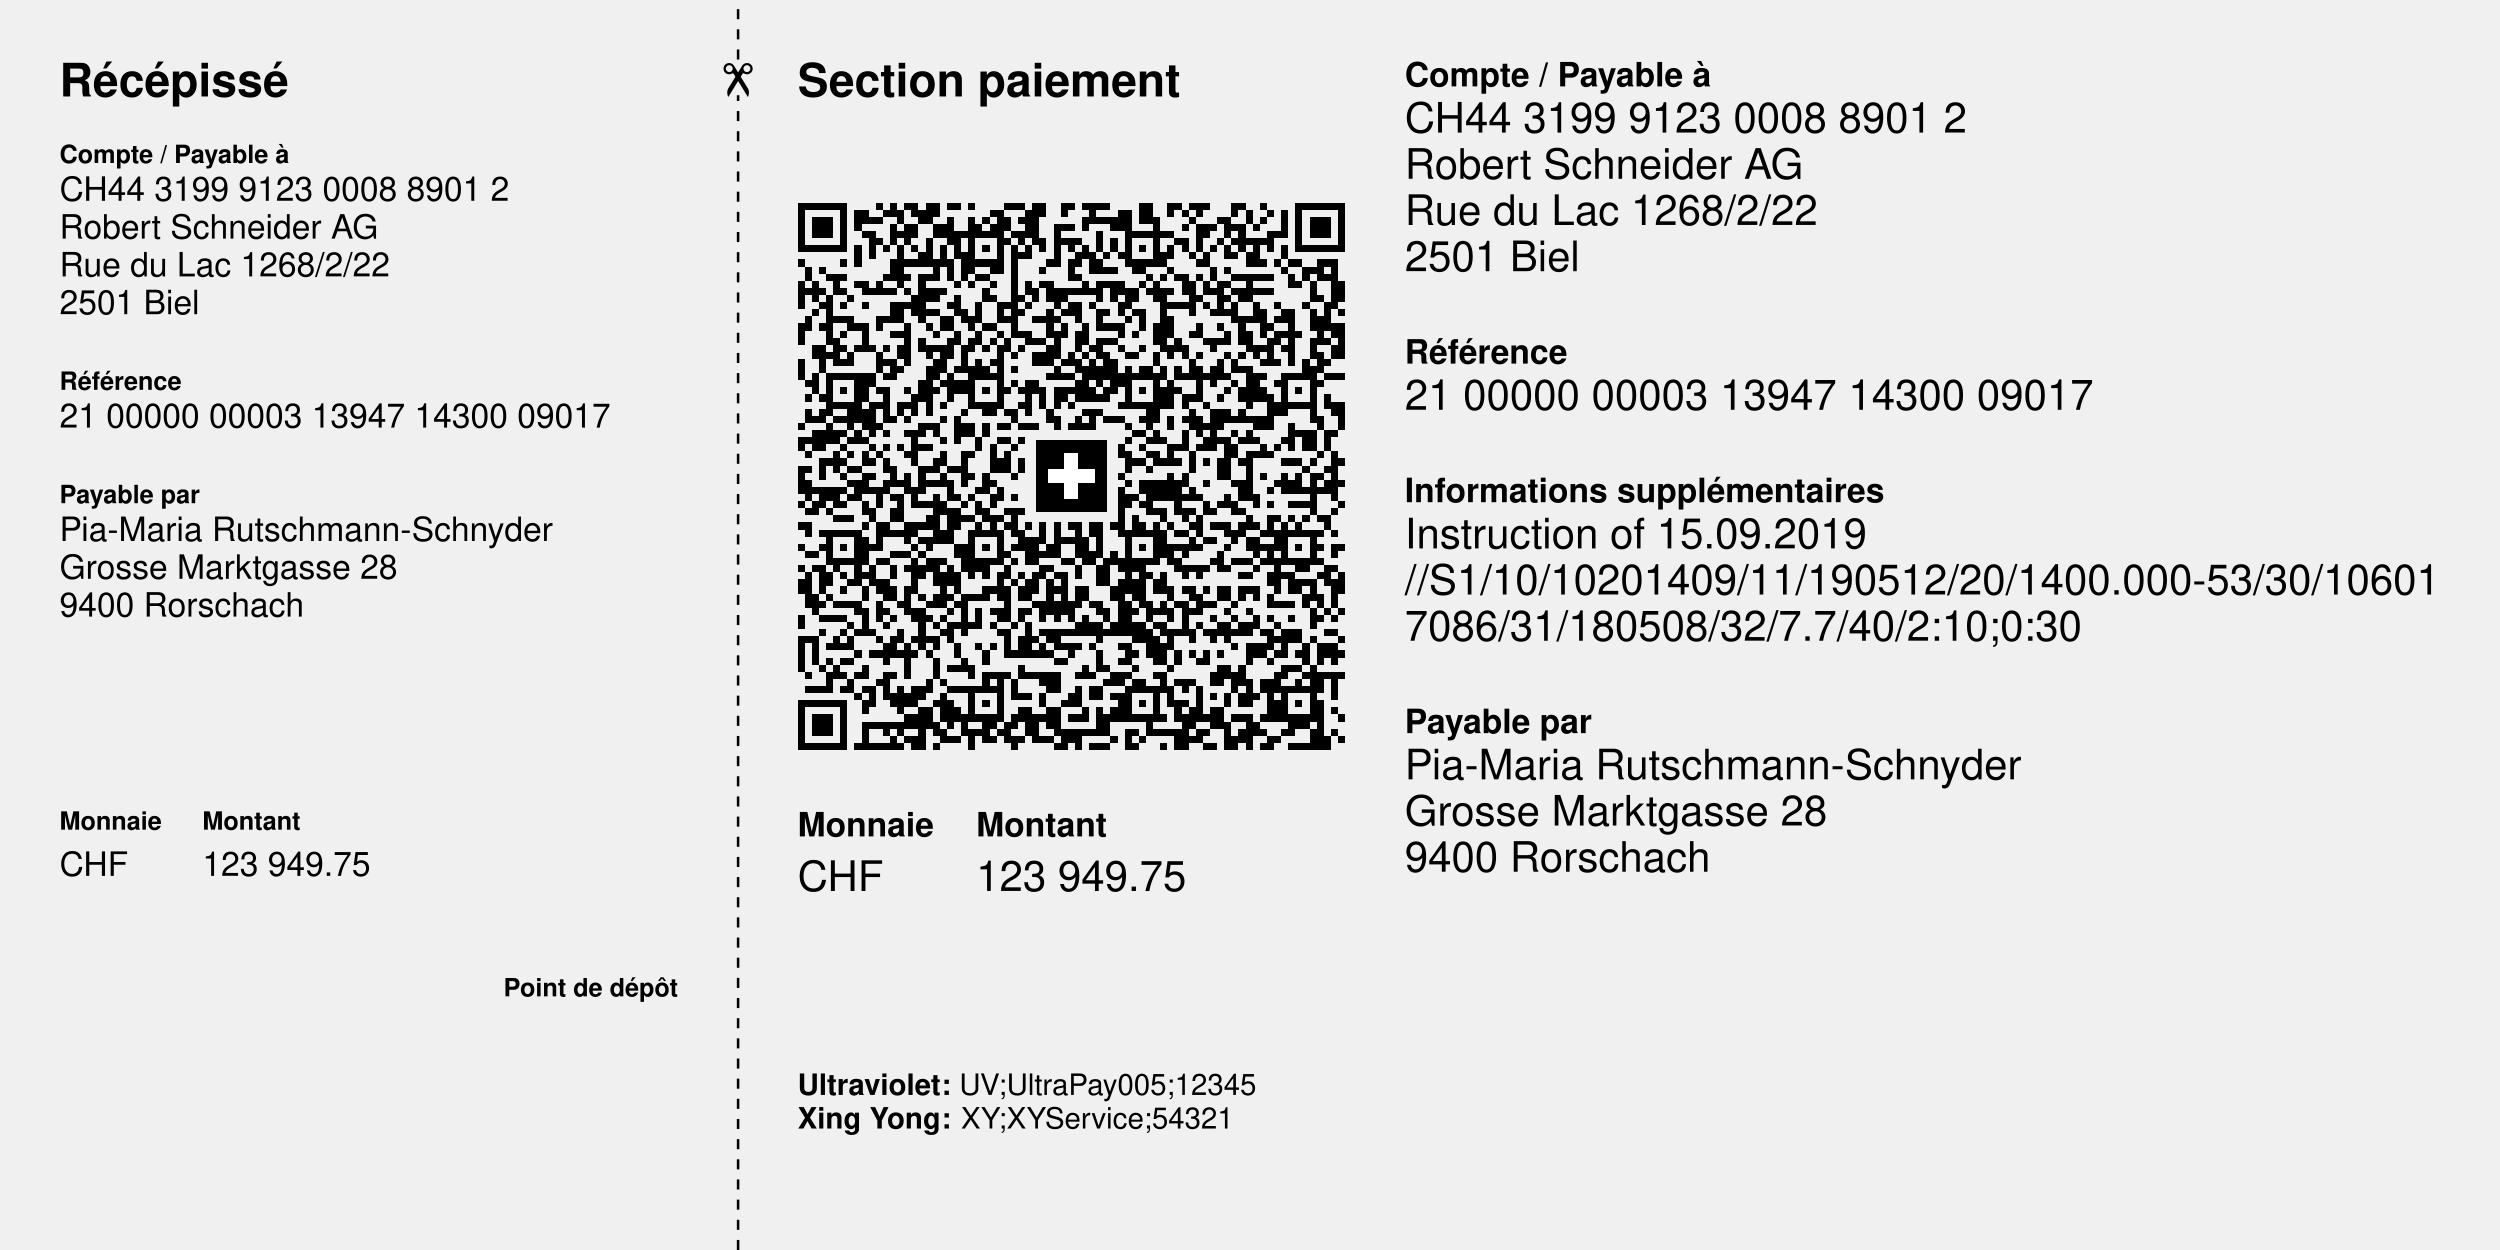
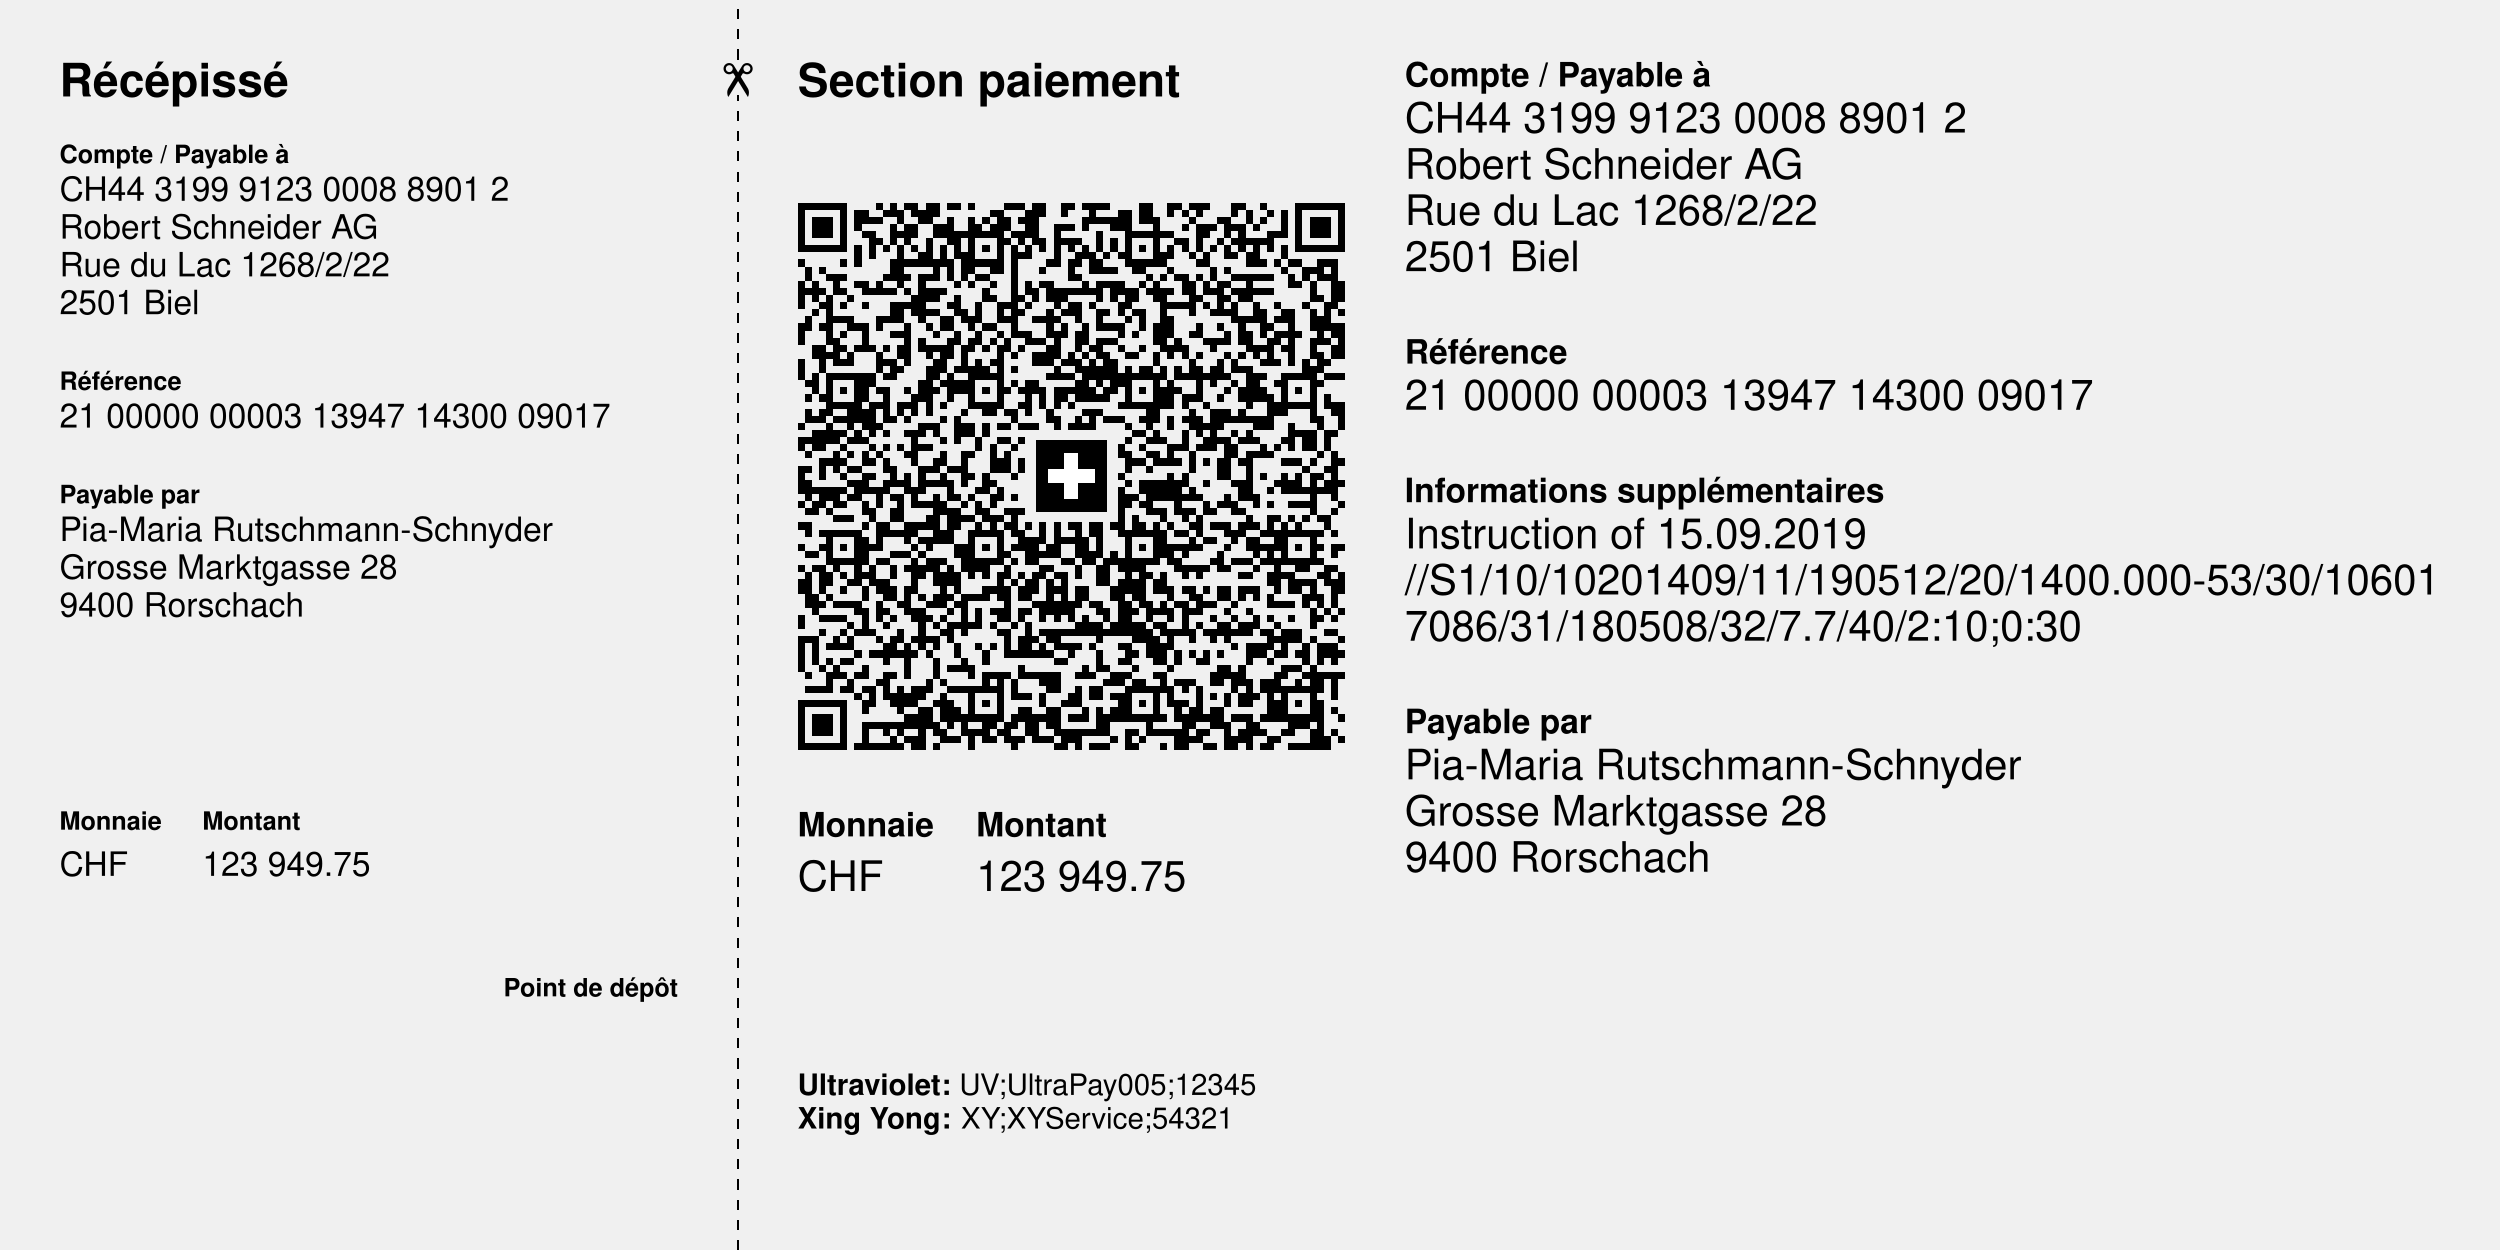
<svg xmlns="http://www.w3.org/2000/svg" width="210mm" height="105mm" version="1.1" viewBox="0 0 595.276 297.638">
  <g font-family="Helvetica,Arial,&quot;Liberation Sans&quot;" transform="translate(0 297.638)">
    <g transform="translate(189.921 0)">
      <text x="0" y="-274.665" font-size="11" font-weight="bold">Section paiement</text>
    </g>
    <g transform="translate(189.921 -119.055) scale(1.693)">
      <path fill="#000000" shape-rendering="crispEdges" d="M0,-77h7v1h-7zm11,0h1v1h-1zm2,0h1v2h-1zm2,0h2v1h-2zm3,0h2v2h-2zm3,0h2v1h-2z m3,0h1v1h-1zm5,0h3v1h-3zm4,0h1v6h-1zm1,0h1v2h-1zm3,0h2v1h-2zm3,0h4v1h-4z m8,0h2v3h-2zm4,0h2v1h-2zm3,0h3v1h-3zm6,0h2v1h-2zm4,0h1v1h-1zm5,0h7v1h-7z m-70,1h1v6h-1zm6,0h1v6h-1zm2,0h2v2h-2zm4,0h1v1h-1zm2,0h1v2h-1zm2,0h2v1h-2z m11,0h2v1h-2zm5,0h1v4h-1zm5,0h1v1h-1zm4,0h1v2h-1zm4,0h2v3h-2zm7,0h1v1h-1z m2,0h1v1h-1zm2,0h1v1h-1zm5,0h1v1h-1zm2,0h1v2h-1zm3,0h1v1h-1zm2,0h1v4h-1z m2,0h1v6h-1zm6,0h1v6h-1zm-74,1h3v3h-3zm8,0h2v1h-2zm7,0h2v1h-2zm4,0h1v4h-1z m3,0h1v8h-1zm2,0h1v1h-1zm2,0h1v8h-1zm1,0h1v2h-1zm2,0h1v1h-1zm9,0h1v2h-1z m2,0h3v1h-3zm8,0h1v7h-1zm5,0h1v1h-1zm4,0h2v1h-2zm6,0h1v1h-1zm7,0h3v3h-3z m-64,1h1v1h-1zm5,0h1v3h-1zm2,0h2v2h-2zm4,0h2v2h-2zm6,0h1v2h-1zm2,0h1v2h-1z m9,0h1v6h-1zm1,0h2v1h-2zm7,0h1v1h-1zm10,0h1v1h-1zm2,0h2v2h-2zm2,0h1v1h-1z m2,0h3v1h-3zm4,0h1v1h-1zm-55,1h2v1h-2zm5,0h1v1h-1zm8,0h1v4h-1zm1,0h1v1h-1z m3,0h1v1h-1zm4,0h2v1h-2zm12,0h1v3h-1zm4,0h1v5h-1zm1,0h3v1h-3zm4,0h2v1h-2z m9,0h1v1h-1zm2,0h1v3h-1zm4,0h1v3h-1zm1,0h1v1h-1zm-57,1h1v3h-1zm1,0h1v1h-1z m4,0h1v1h-1zm3,0h1v4h-1zm11,0h1v1h-1zm2,0h1v1h-1zm3,0h1v2h-1zm3,0h3v1h-3z m7,0h1v2h-1zm9,0h2v1h-2zm3,0h1v2h-1zm3,0h1v1h-1zm2,0h1v1h-1zm2,0h3v1h-3z m-62,1h5v1h-5zm7,0h1v3h-1zm4,0h1v1h-1zm2,0h1v6h-1zm2,0h1v1h-1zm4,0h1v3h-1z m6,0h1v1h-1zm4,0h1v13h-1zm2,0h1v2h-1zm6,0h1v1h-1zm2,0h1v2h-1zm8,0h1v1h-1z m4,0h1v2h-1zm2,0h1v1h-1zm4,0h1v1h-1zm2,0h1v2h-1zm4,0h1v3h-1zm4,0h1v2h-1z m3,0h5v1h-5zm-54,1h1v2h-1zm6,0h1v4h-1zm8,0h1v1h-1zm8,0h1v2h-1zm2,0h1v3h-1z m2,0h1v1h-1zm2,0h1v1h-1zm6,0h1v2h-1zm4,0h1v1h-1zm2,0h1v2h-1zm4,0h1v1h-1z m2,0h1v2h-1zm-63,1h1v1h-1zm6,0h1v1h-1zm7,0h1v3h-1zm2,0h2v1h-2zm4,0h1v3h-1z m2,0h1v3h-1zm4,0h3v1h-3zm10,0h1v1h-1zm3,0h1v3h-1zm4,0h1v2h-1zm5,0h2v2h-2z m2,0h1v1h-1zm7,0h1v1h-1zm9,0h1v1h-1zm2,0h1v1h-1zm2,0h2v1h-2zm4,0h3v1h-3z m-72,1h1v2h-1zm2,0h1v1h-1zm24,0h1v1h-1zm7,0h1v1h-1zm9,0h2v1h-2zm9,0h1v1h-1z m6,0h1v2h-1zm2,0h1v1h-1zm8,0h1v1h-1zm3,0h3v1h-3zm4,0h1v6h-1zm-71,1h3v1h-3z m8,0h1v1h-1zm3,0h1v1h-1zm2,0h1v7h-1zm1,0h1v1h-1zm7,0h2v1h-2zm14,0h1v1h-1z m10,0h1v1h-1zm2,0h1v1h-1zm2,0h2v1h-2zm3,0h1v1h-1zm5,0h6v1h-6zm8,0h1v2h-1z m2,0h1v1h-1zm2,0h2v1h-2zm-73,1h1v4h-1zm2,0h1v3h-1zm3,0h1v2h-1zm3,0h2v1h-2z m3,0h1v2h-1zm11,0h1v1h-1zm2,0h1v1h-1zm3,0h1v1h-1zm5,0h1v2h-1zm2,0h2v1h-2z m6,0h1v2h-1zm2,0h4v1h-4zm6,0h1v1h-1zm2,0h1v3h-1zm4,0h2v2h-2zm3,0h1v2h-1z m2,0h1v5h-1zm1,0h1v1h-1zm3,0h1v3h-1zm7,0h1v1h-1zm2,0h1v3h-1zm4,0h1v3h-1z m-75,1h1v1h-1zm2,0h1v1h-1zm3,0h1v1h-1zm3,0h2v1h-2zm3,0h2v1h-2zm3,0h1v1h-1z m3,0h2v2h-2zm2,0h1v1h-1zm6,0h1v2h-1zm7,0h1v2h-1zm2,0h3v2h-3zm3,0h2v1h-2z m3,0h2v1h-2zm3,0h4v1h-4zm5,0h1v1h-1zm2,0h1v9h-1zm1,0h1v1h-1zm6,0h1v1h-1z m3,0h2v1h-2zm3,0h3v1h-3zm-60,1h1v7h-1zm3,0h1v1h-1zm9,0h1v3h-1zm6,0h1v3h-1z m5,0h1v1h-1zm4,0h1v1h-1zm11,0h1v1h-1zm2,0h1v1h-1zm2,0h2v1h-2zm9,0h1v3h-1z m1,0h1v1h-1zm4,0h1v1h-1zm2,0h1v1h-1zm11,0h1v1h-1zm-70,1h1v1h-1zm3,0h1v1h-1z m3,0h1v1h-1zm4,0h2v3h-2zm2,0h1v1h-1zm6,0h1v1h-1zm4,0h1v3h-1zm3,0h1v3h-1z m1,0h1v1h-1zm3,0h1v1h-1zm4,0h1v1h-1zm2,0h2v2h-2zm3,0h1v1h-1zm4,0h2v1h-2z m7,0h3v1h-3zm5,0h1v1h-1zm4,0h1v3h-1zm3,0h1v3h-1zm3,0h1v1h-1zm4,0h1v1h-1z m3,0h1v4h-1zm-72,1h1v1h-1zm16,0h2v1h-2zm5,0h1v2h-1zm8,0h1v1h-1zm4,0h1v4h-1z m2,0h1v1h-1zm5,0h1v3h-1zm1,0h1v1h-1zm2,0h1v1h-1zm2,0h2v1h-2zm11,0h1v1h-1z m2,0h1v1h-1zm5,0h1v4h-1zm3,0h2v2h-2zm4,0h1v3h-1zm4,0h1v1h-1zm-75,1h1v2h-1z m4,0h3v1h-3zm6,0h2v1h-2zm9,0h2v2h-2zm4,0h1v2h-1zm5,0h1v1h-1zm4,0h2v1h-2z m3,0h1v1h-1zm3,0h1v1h-1zm7,0h1v1h-1zm2,0h1v2h-1zm4,0h1v3h-1zm10,0h1v4h-1z m1,0h1v1h-1zm4,0h1v1h-1zm6,0h1v4h-1zm-73,1h1v3h-1zm3,0h1v1h-1zm4,0h3v1h-3z m4,0h1v1h-1zm4,0h1v6h-1zm3,0h1v1h-1zm8,0h2v1h-2zm11,0h1v2h-1zm3,0h1v3h-1z m3,0h3v1h-3zm7,0h1v3h-1zm6,0h1v2h-1zm3,0h1v1h-1zm7,0h1v1h-1zm3,0h1v6h-1z m6,0h2v2h-2zm-69,1h1v1h-1zm3,0h1v3h-1zm4,0h2v1h-2zm6,0h1v1h-1zm3,0h1v2h-1z m3,0h1v2h-1zm3,0h1v1h-1zm3,0h2v1h-2zm5,0h1v4h-1zm3,0h1v3h-1zm6,0h1v1h-1z m2,0h1v1h-1zm8,0h1v1h-1zm5,0h1v2h-1zm3,0h1v3h-1zm4,0h2v1h-2zm3,0h1v1h-1z m-65,1h1v4h-1zm12,0h1v2h-1zm4,0h1v3h-1zm3,0h1v2h-1zm3,0h1v1h-1zm2,0h1v2h-1z m3,0h3v1h-3zm10,0h3v1h-3zm11,0h1v2h-1zm4,0h3v1h-3zm9,0h1v4h-1zm1,0h1v1h-1z m5,0h1v3h-1zm2,0h1v1h-1zm2,0h1v3h-1zm-74,1h2v2h-2zm4,0h1v1h-1zm2,0h1v1h-1z m2,0h1v1h-1zm2,0h1v1h-1zm2,0h1v2h-1zm4,0h3v1h-3zm5,0h1v4h-1zm3,0h1v1h-1z m2,0h1v9h-1zm3,0h1v1h-1zm4,0h1v3h-1zm6,0h2v1h-2zm4,0h1v1h-1zm3,0h1v1h-1z m4,0h1v2h-1zm2,0h1v2h-1zm4,0h1v1h-1zm6,0h2v1h-2zm4,0h1v1h-1zm7,0h1v2h-1z m-71,1h1v1h-1zm3,0h1v2h-1zm4,0h1v3h-1zm7,0h1v1h-1zm2,0h1v3h-1zm10,0h1v1h-1z m3,0h2v2h-2zm5,0h1v2h-1zm2,0h1v1h-1zm2,0h2v1h-2zm4,0h2v1h-2zm4,0h1v2h-1z m6,0h1v1h-1zm4,0h1v1h-1zm2,0h1v1h-1zm2,0h1v1h-1zm9,0h1v3h-1zm-73,1h1v3h-1z m3,0h1v2h-1zm3,0h1v1h-1zm6,0h2v1h-2zm7,0h1v3h-1zm6,0h1v3h-1zm2,0h1v1h-1z m10,0h1v1h-1zm2,0h1v2h-1zm2,0h1v3h-1zm2,0h2v3h-2zm12,0h1v3h-1zm4,0h1v3h-1z m2,0h1v2h-1zm4,0h1v1h-1zm2,0h1v1h-1zm4,0h1v3h-1zm3,0h1v1h-1zm-61,1h2v1h-2z m5,0h1v7h-1zm4,0h1v1h-1zm2,0h1v6h-1zm2,0h1v2h-1zm4,0h1v1h-1zm6,0h1v2h-1z m4,0h1v5h-1zm2,0h1v3h-1zm4,0h1v6h-1zm2,0h2v2h-2zm3,0h1v2h-1zm2,0h1v2h-1z m3,0h1v5h-1zm2,0h1v3h-1zm4,0h2v1h-2zm10,0h1v8h-1zm-70,1h1v3h-1zm2,0h7v1h-7z m8,0h2v1h-2zm9,0h1v4h-1zm6,0h1v1h-1zm8,0h1v1h-1zm2,0h2v1h-2zm8,0h1v2h-1z m2,0h1v1h-1zm3,0h1v7h-1zm4,0h1v1h-1zm3,0h1v1h-1zm3,0h1v1h-1zm3,0h2v4h-2z m2,0h1v1h-1zm3,0h1v6h-1zm1,0h2v1h-2zm5,0h3v1h-3zm-73,1h1v1h-1zm3,0h1v5h-1z m4,0h2v3h-2zm2,0h1v1h-1zm7,0h1v3h-1zm3,0h1v1h-1zm2,0h2v2h-2zm8,0h1v1h-1z m2,0h1v5h-1zm1,0h1v2h-1zm6,0h1v3h-1zm5,0h1v2h-1zm8,0h1v4h-1zm9,0h1v1h-1z m6,0h1v1h-1zm6,0h1v1h-1zm-67,1h1v1h-1zm5,0h2v1h-2zm4,0h1v1h-1zm4,0h1v1h-1z m7,0h1v1h-1zm3,0h1v1h-1zm2,0h1v1h-1zm3,0h1v3h-1zm2,0h2v2h-2zm2,0h1v1h-1z m3,0h1v2h-1zm2,0h1v2h-1zm5,0h1v1h-1zm3,0h1v3h-1zm2,0h1v1h-1zm7,0h1v1h-1z m2,0h1v2h-1zm3,0h1v2h-1zm5,0h1v1h-1zm-69,1h1v1h-1zm2,0h1v1h-1zm9,0h1v4h-1z m4,0h1v3h-1zm26,0h1v1h-1zm12,0h2v1h-2zm5,0h1v1h-1zm7,0h1v5h-1zm8,0h1v2h-1z m-69,1h4v1h-4zm5,0h1v5h-1zm1,0h1v1h-1zm3,0h2v1h-2zm6,0h1v1h-1zm5,0h3v1h-3z m6,0h1v1h-1zm5,0h1v1h-1zm2,0h1v1h-1zm7,0h1v1h-1zm2,0h3v1h-3zm7,0h1v1h-1z m3,0h1v1h-1zm6,0h1v1h-1zm4,0h1v2h-1zm2,0h3v1h-3zm6,0h2v2h-2zm-74,1h1v2h-1z m2,0h1v2h-1zm4,0h3v2h-3zm7,0h1v1h-1zm9,0h1v1h-1zm3,0h2v1h-2zm3,0h2v1h-2z m6,0h1v2h-1zm5,0h3v1h-3zm9,0h1v3h-1zm6,0h1v3h-1zm3,0h3v2h-3zm4,0h1v2h-1z m-60,1h1v1h-1zm3,0h2v1h-2zm8,0h1v1h-1zm2,0h1v1h-1zm5,0h1v1h-1zm2,0h1v4h-1z m8,0h1v1h-1zm6,0h1v2h-1zm3,0h1v2h-1zm2,0h1v2h-1zm2,0h3v1h-3zm5,0h1v1h-1z m4,0h1v2h-1zm2,0h1v1h-1zm2,0h1v3h-1zm5,0h1v1h-1zm2,0h3v1h-3zm10,0h1v2h-1z m3,0h1v2h-1zm-76,1h1v1h-1zm4,0h1v3h-1zm3,0h1v1h-1zm2,0h1v1h-1zm2,0h1v1h-1z m6,0h3v1h-3zm6,0h2v2h-2zm3,0h1v2h-1zm2,0h2v1h-2zm3,0h3v1h-3zm7,0h1v1h-1z m2,0h1v1h-1zm6,0h1v1h-1zm11,0h3v1h-3zm7,0h2v1h-2zm5,0h1v4h-1zm-67,1h2v3h-2z m3,0h2v1h-2zm3,0h1v2h-1zm4,0h1v1h-1zm3,0h3v1h-3zm4,0h1v1h-1zm28,0h2v1h-2z m3,0h1v2h-1zm4,0h1v3h-1zm4,0h1v3h-1zm3,0h1v1h-1zm2,0h1v2h-1zm7,0h3v1h-3z m4,0h1v3h-1zm1,0h1v1h-1zm-75,1h2v1h-2zm5,0h1v1h-1zm2,0h1v1h-1zm2,0h1v1h-1z m7,0h1v4h-1zm4,0h1v1h-1zm5,0h1v2h-1zm3,0h2v1h-2zm3,0h1v1h-1zm15,0h1v1h-1z m3,0h1v1h-1zm2,0h1v1h-1zm6,0h1v2h-1zm2,0h2v1h-2zm3,0h1v1h-1zm2,0h1v1h-1z m4,0h1v1h-1zm3,0h2v2h-2zm-71,1h1v1h-1zm6,0h1v1h-1zm4,0h1v1h-1zm2,0h1v1h-1z m2,0h1v1h-1zm3,0h2v1h-2zm10,0h1v4h-1zm3,0h1v1h-1zm15,0h1v2h-1zm3,0h1v1h-1z m4,0h1v3h-1zm1,0h1v1h-1zm3,0h1v1h-1zm4,0h1v5h-1zm1,0h1v2h-1zm4,0h1v2h-1z m2,0h1v1h-1zm-66,1h1v1h-1zm4,0h1v3h-1zm2,0h1v1h-1zm2,0h1v2h-1zm2,0h1v1h-1z m4,0h1v1h-1zm5,0h1v2h-1zm3,0h1v5h-1zm1,0h1v1h-1zm5,0h1v3h-1zm17,0h1v3h-1z m3,0h2v1h-2zm6,0h1v3h-1zm8,0h1v7h-1zm1,0h1v1h-1zm2,0h1v1h-1zm7,0h1v1h-1z m2,0h1v7h-1zm-72,1h1v3h-1zm1,0h1v1h-1zm2,0h1v1h-1zm4,0h1v1h-1zm2,0h1v2h-1z m7,0h1v2h-1zm9,0h1v2h-1zm3,0h1v2h-1zm16,0h2v1h-2zm3,0h2v1h-2zm3,0h1v1h-1z m4,0h1v1h-1zm2,0h1v3h-1zm3,0h1v1h-1zm6,0h3v1h-3zm4,0h1v1h-1zm4,0h1v1h-1z m-76,1h1v4h-1zm1,0h1v1h-1zm6,0h2v1h-2zm6,0h1v3h-1zm4,0h1v4h-1zm1,0h1v1h-1z m3,0h2v1h-2zm28,0h1v1h-1zm22,0h1v1h-1zm3,0h1v1h-1zm-68,1h1v1h-1zm3,0h1v3h-1z m1,0h1v1h-1zm5,0h1v3h-1zm5,0h1v2h-1zm4,0h1v1h-1zm2,0h1v3h-1zm4,0h1v1h-1z m15,0h1v1h-1zm7,0h1v4h-1zm2,0h1v2h-1zm11,0h1v1h-1zm3,0h1v3h-1zm2,0h1v3h-1z m2,0h1v6h-1zm1,0h1v1h-1zm-72,1h1v3h-1zm6,0h2v1h-2zm5,0h1v2h-1zm2,0h1v1h-1z m4,0h2v1h-2zm3,0h1v3h-1zm6,0h1v1h-1zm19,0h1v1h-1zm2,0h4v2h-4zm5,0h1v5h-1z m4,0h1v1h-1zm4,0h2v1h-2zm6,0h1v1h-1zm2,0h1v2h-1zm5,0h1v2h-1zm2,0h1v1h-1z m-74,1h5v1h-5zm6,0h1v2h-1zm2,0h2v1h-2zm6,0h1v3h-1zm9,0h1v1h-1zm3,0h1v2h-1z m17,0h1v7h-1zm10,0h1v2h-1zm7,0h1v2h-1zm4,0h1v1h-1zm5,0h1v1h-1zm2,0h1v1h-1z m-70,1h3v1h-3zm4,0h1v1h-1zm4,0h1v2h-1zm2,0h2v1h-2zm6,0h1v7h-1zm3,0h1v1h-1z m2,0h1v1h-1zm3,0h1v2h-1zm3,0h1v1h-1zm16,0h2v1h-2zm3,0h3v1h-3zm5,0h1v1h-1z m2,0h1v1h-1zm4,0h1v2h-1zm4,0h1v2h-1zm-64,1h1v1h-1zm2,0h2v1h-2zm3,0h2v1h-2z m4,0h1v2h-1zm5,0h1v3h-1zm3,0h2v1h-2zm3,0h1v2h-1zm3,0h1v1h-1zm2,0h1v2h-1z m21,0h1v1h-1zm2,0h2v1h-2zm9,0h1v2h-1zm2,0h1v1h-1zm2,0h1v2h-1zm5,0h1v1h-1z m3,0h3v1h-3zm7,0h1v1h-1zm-75,1h2v1h-2zm3,0h1v1h-1zm6,0h1v2h-1zm3,0h1v2h-1z m8,0h2v3h-2zm5,0h1v2h-1zm3,0h3v1h-3zm20,0h3v1h-3zm5,0h2v1h-2zm4,0h1v1h-1z m4,0h1v1h-1zm13,0h1v1h-1zm-70,1h3v1h-3zm13,0h1v2h-1zm5,0h2v1h-2zm4,0h1v3h-1z m1,0h1v1h-1zm2,0h1v3h-1zm17,0h1v3h-1zm4,0h1v1h-1zm3,0h1v1h-1zm2,0h1v3h-1z m7,0h1v2h-1zm3,0h1v3h-1zm1,0h1v1h-1zm2,0h1v1h-1zm2,0h1v1h-1zm2,0h2v1h-2z m-73,1h2v1h-2zm9,0h1v1h-1zm2,0h2v2h-2zm4,0h2v2h-2zm2,0h1v1h-1zm8,0h1v2h-1z m4,0h1v1h-1zm3,0h1v1h-1zm2,0h1v3h-1zm2,0h1v5h-1zm2,0h2v1h-2zm3,0h2v2h-2z m3,0h1v1h-1zm4,0h1v2h-1zm2,0h1v6h-1zm2,0h1v1h-1zm3,0h1v1h-1zm3,0h3v1h-3z m4,0h1v2h-1zm2,0h1v1h-1zm4,0h1v6h-1zm2,0h1v2h-1zm4,0h1v1h-1zm-73,1h1v1h-1z m2,0h6v1h-6zm10,0h2v1h-2zm7,0h2v2h-2zm4,0h1v7h-1zm2,0h1v1h-1zm2,0h1v5h-1z m3,0h1v3h-1zm8,0h1v4h-1zm7,0h1v9h-1zm3,0h1v1h-1zm2,0h1v4h-1zm2,0h2v1h-2z m7,0h2v1h-2zm5,0h1v1h-1zm2,0h1v3h-1zm2,0h1v1h-1zm2,0h3v1h-3zm4,0h1v1h-1z m-71,1h1v4h-1zm4,0h2v4h-2zm3,0h1v2h-1zm4,0h1v1h-1zm2,0h2v1h-2zm15,0h2v4h-2z m5,0h2v1h-2zm3,0h1v4h-1zm2,0h1v3h-1zm13,0h1v2h-1zm2,0h2v1h-2zm4,0h1v1h-1z m2,0h2v2h-2zm9,0h1v4h-1zm-72,1h1v1h-1zm3,0h1v1h-1zm3,0h1v1h-1zm4,0h1v1h-1z m6,0h1v1h-1zm2,0h1v1h-1zm4,0h2v2h-2zm4,0h1v1h-1zm4,0h1v1h-1zm5,0h1v2h-1z m13,0h1v1h-1zm4,0h3v1h-3zm4,0h1v1h-1zm4,0h1v1h-1zm5,0h2v1h-2zm5,0h1v1h-1z m3,0h1v1h-1zm2,0h2v1h-2zm-74,1h2v1h-2zm12,0h3v1h-3zm4,0h1v1h-1zm12,0h1v1h-1z m5,0h1v1h-1zm7,0h1v2h-1zm3,0h1v2h-1zm8,0h1v2h-1zm2,0h1v1h-1zm5,0h1v3h-1z m5,0h1v1h-1zm2,0h1v2h-1zm9,0h1v1h-1zm-70,1h3v1h-3zm6,0h2v1h-2zm5,0h1v5h-1z m2,0h2v2h-2zm2,0h1v1h-1zm3,0h1v2h-1zm2,0h2v2h-2zm2,0h1v1h-1zm3,0h1v1h-1z m7,0h2v1h-2zm6,0h1v4h-1zm2,0h1v2h-1zm2,0h2v2h-2zm2,0h1v1h-1zm4,0h1v2h-1z m5,0h1v1h-1zm3,0h3v1h-3zm4,0h1v1h-1zm2,0h1v5h-1zm2,0h3v1h-3zm4,0h1v1h-1z m-73,1h1v1h-1zm2,0h2v1h-2zm3,0h1v1h-1zm3,0h1v3h-1zm2,0h1v3h-1zm3,0h1v2h-1z m2,0h1v1h-1zm2,0h1v2h-1zm4,0h1v3h-1zm8,0h1v2h-1zm5,0h2v1h-2zm5,0h1v2h-1z m3,0h1v3h-1zm12,0h4v1h-4zm6,0h1v1h-1zm4,0h1v1h-1zm6,0h2v1h-2zm4,0h1v3h-1z m1,0h1v1h-1zm-74,1h1v5h-1zm2,0h2v2h-2zm3,0h1v1h-1zm3,0h1v1h-1zm10,0h2v2h-2z m3,0h1v3h-1zm4,0h1v1h-1zm2,0h1v4h-1zm3,0h1v1h-1zm2,0h1v3h-1zm1,0h1v1h-1z m2,0h2v1h-2zm12,0h1v5h-1zm1,0h1v1h-1zm2,0h1v3h-1zm3,0h1v1h-1zm2,0h1v1h-1z m6,0h2v1h-2zm4,0h1v2h-1zm2,0h2v1h-2zm5,0h1v1h-1zm3,0h1v3h-1zm-76,1h1v2h-1z m7,0h1v1h-1zm4,0h2v2h-2zm19,0h1v1h-1zm2,0h1v3h-1zm3,0h1v5h-1zm2,0h1v5h-1z m8,0h1v8h-1zm2,0h1v3h-1zm3,0h1v2h-1zm19,0h4v1h-4zm6,0h1v4h-1zm-72,1h1v1h-1z m3,0h1v1h-1zm3,0h1v2h-1zm4,0h1v2h-1zm2,0h1v4h-1zm5,0h1v3h-1zm6,0h2v1h-2z m3,0h1v5h-1zm2,0h1v2h-1zm5,0h1v1h-1zm3,0h2v2h-2zm5,0h1v2h-1zm8,0h1v2h-1z m2,0h2v1h-2zm3,0h1v1h-1zm2,0h2v2h-2zm3,0h3v1h-3zm7,0h2v1h-2zm3,0h1v2h-1z m-70,1h1v3h-1zm2,0h1v1h-1zm8,0h1v1h-1zm5,0h1v1h-1zm2,0h1v2h-1zm2,0h1v1h-1z m2,0h1v6h-1zm1,0h3v1h-3zm31,0h2v1h-2zm7,0h1v1h-1zm2,0h1v1h-1zm2,0h1v2h-1z m5,0h1v2h-1zm2,0h1v2h-1zm-70,1h1v1h-1zm2,0h4v1h-4zm6,0h1v3h-1zm3,0h1v1h-1z m4,0h1v1h-1zm4,0h1v1h-1zm11,0h2v1h-2zm3,0h1v3h-1zm2,0h1v3h-1zm1,0h1v1h-1z m2,0h2v1h-2zm5,0h1v5h-1zm3,0h1v3h-1zm2,0h1v2h-1zm2,0h2v1h-2zm3,0h3v1h-3z m5,0h1v1h-1zm6,0h3v1h-3zm-59,1h2v1h-2zm4,0h1v1h-1zm4,0h2v2h-2zm5,0h1v1h-1z m4,0h1v3h-1zm2,0h2v1h-2zm4,0h2v1h-2zm3,0h1v2h-1zm8,0h2v1h-2zm5,0h1v1h-1z m3,0h1v1h-1zm2,0h1v2h-1zm2,0h1v4h-1zm1,0h2v1h-2zm5,0h1v1h-1zm3,0h1v1h-1z m9,0h1v3h-1zm2,0h1v1h-1zm2,0h1v1h-1zm-76,1h1v2h-1zm3,0h4v1h-4zm6,0h1v3h-1z m4,0h1v1h-1zm5,0h1v1h-1zm2,0h1v1h-1zm8,0h1v1h-1zm3,0h1v1h-1zm9,0h1v3h-1z m3,0h1v1h-1zm15,0h1v1h-1zm3,0h1v1h-1zm3,0h1v2h-1zm2,0h1v1h-1zm3,0h1v1h-1z m4,0h1v1h-1zm2,0h1v1h-1zm-68,1h1v1h-1zm5,0h1v1h-1zm5,0h1v4h-1zm2,0h1v1h-1z m2,0h1v3h-1zm1,0h1v1h-1zm2,0h1v1h-1zm3,0h1v1h-1zm3,0h1v1h-1zm2,0h1v5h-1z m7,0h1v2h-1zm2,0h2v2h-2zm3,0h1v2h-1zm3,0h2v3h-2zm3,0h2v1h-2zm6,0h1v1h-1z m3,0h2v2h-2zm3,0h2v2h-2zm5,0h1v1h-1zm-64,1h1v1h-1zm3,0h1v1h-1zm2,0h1v1h-1z m2,0h1v1h-1zm4,0h1v2h-1zm6,0h1v1h-1zm8,0h2v1h-2zm6,0h5v1h-5zm9,0h1v1h-1z m6,0h1v4h-1zm2,0h3v1h-3zm4,0h1v2h-1zm2,0h2v1h-2zm4,0h1v1h-1zm4,0h2v1h-2z m3,0h3v2h-3zm6,0h2v1h-2zm-74,1h1v5h-1zm1,0h2v1h-2zm4,0h1v2h-1zm2,0h1v2h-1z m4,0h1v1h-1zm2,0h1v3h-1zm3,0h1v1h-1zm2,0h2v1h-2zm11,0h1v3h-1zm2,0h1v3h-1z m2,0h1v1h-1zm2,0h2v1h-2zm7,0h1v1h-1zm8,0h1v4h-1zm2,0h1v2h-1zm6,0h1v1h-1z m2,0h1v1h-1zm6,0h2v1h-2zm6,0h1v1h-1zm4,0h1v1h-1zm-74,1h1v3h-1zm2,0h1v1h-1z m2,0h1v1h-1zm6,0h1v3h-1zm3,0h1v5h-1zm4,0h1v1h-1zm3,0h1v2h-1zm3,0h1v1h-1z m2,0h1v1h-1zm7,0h1v2h-1zm2,0h4v1h-4zm5,0h1v1h-1zm4,0h2v1h-2zm6,0h1v3h-1z m10,0h1v1h-1zm2,0h3v2h-3zm3,0h1v1h-1zm2,0h1v2h-1zm3,0h1v3h-1zm2,0h3v2h-3z m-65,1h1v1h-1zm2,0h2v1h-2zm4,0h1v1h-1zm2,0h1v1h-1zm2,0h1v1h-1zm8,0h1v2h-1z m4,0h1v1h-1zm3,0h1v1h-1zm2,0h1v1h-1zm3,0h1v1h-1zm4,0h1v3h-1zm4,0h2v1h-2z m7,0h1v2h-1zm2,0h1v1h-1zm2,0h1v2h-1zm2,0h1v1h-1zm8,0h1v1h-1zm3,0h1v1h-1z m6,0h1v1h-1zm-72,1h1v1h-1zm2,0h2v1h-2zm13,0h1v3h-1zm4,0h1v2h-1zm13,0h2v1h-2z m9,0h2v1h-2zm11,0h1v1h-1zm7,0h1v1h-1zm3,0h1v1h-1zm7,0h1v1h-1zm2,0h1v1h-1z m-72,1h1v1h-1zm2,0h1v2h-1zm4,0h1v2h-1zm12,0h2v1h-2zm3,0h1v2h-1zm7,0h1v2h-1z m9,0h1v2h-1zm3,0h1v1h-1zm4,0h1v1h-1zm5,0h1v1h-1zm7,0h2v2h-2zm3,0h1v3h-1z m6,0h3v1h-3zm4,0h1v8h-1zm-71,1h1v1h-1zm3,0h1v3h-1zm2,0h1v1h-1zm2,0h1v1h-1z m4,0h1v4h-1zm1,0h1v1h-1zm13,0h4v1h-4zm6,0h5v1h-5zm7,0h1v1h-1zm2,0h1v1h-1z m3,0h2v2h-2zm2,0h1v1h-1zm4,0h2v1h-2zm8,0h1v2h-1zm3,0h1v3h-1zm6,0h1v3h-1z m1,0h1v1h-1zm3,0h1v1h-1zm2,0h4v1h-4zm-66,1h1v2h-1zm4,0h1v1h-1zm7,0h1v2h-1z m2,0h1v1h-1zm6,0h1v2h-1zm2,0h1v6h-1zm2,0h1v3h-1zm4,0h3v1h-3zm9,0h1v1h-1z m4,0h2v2h-2zm4,0h1v2h-1zm2,0h3v1h-3zm6,0h1v1h-1zm4,0h1v4h-1zm2,0h2v2h-2z m5,0h1v2h-1zm3,0h1v2h-1zm2,0h1v3h-1zm-74,1h3v1h-3zm5,0h1v1h-1zm3,0h2v1h-2z m5,0h1v4h-1zm2,0h2v2h-2zm5,0h5v1h-5zm6,0h1v1h-1zm8,0h2v1h-2zm4,0h1v3h-1z m2,0h2v2h-2zm5,0h1v5h-1zm3,0h2v1h-2zm3,0h1v3h-1zm2,0h1v1h-1zm2,0h1v5h-1z m12,0h1v5h-1zm1,0h1v1h-1zm2,0h1v1h-1zm-63,1h1v1h-1zm2,0h1v2h-1zm3,0h1v2h-1z m2,0h1v2h-1zm5,0h1v4h-1zm4,0h1v4h-1zm7,0h2v1h-2zm3,0h1v2h-1zm4,0h1v2h-1z m6,0h2v1h-2zm6,0h1v4h-1zm8,0h1v1h-1zm2,0h1v2h-1zm2,0h1v2h-1zm2,0h1v1h-1z m2,0h1v4h-1zm-66,1h7v1h-7zm9,0h1v2h-1zm7,0h1v1h-1zm3,0h1v1h-1zm2,0h1v4h-1z m5,0h1v1h-1zm11,0h1v1h-1zm8,0h1v3h-1zm3,0h1v1h-1zm5,0h1v3h-1zm1,0h1v1h-1z m13,0h1v3h-1zm3,0h1v1h-1zm3,0h1v7h-1zm-73,1h1v6h-1zm6,0h1v6h-1zm11,0h2v3h-2z m5,0h1v2h-1zm9,0h2v2h-2zm4,0h2v3h-2zm5,0h1v2h-1zm2,0h1v4h-1zm2,0h1v2h-1z m11,0h1v3h-1zm3,0h2v3h-2zm17,0h1v1h-1zm-73,1h3v3h-3zm13,0h2v2h-2zm8,0h1v3h-1z m2,0h3v1h-3zm5,0h1v2h-1zm3,0h1v4h-1zm1,0h1v1h-1zm4,0h2v1h-2zm5,0h1v3h-1z m4,0h3v1h-3zm4,0h1v1h-1zm3,0h1v5h-1zm3,0h1v1h-1zm4,0h3v1h-3zm4,0h1v1h-1z m4,0h3v2h-3zm7,0h1v1h-1zm-67,1h6v1h-6zm10,0h1v2h-1zm7,0h1v3h-1zm1,0h1v1h-1z m2,0h1v3h-1zm3,0h1v2h-1zm17,0h1v2h-1zm11,0h1v4h-1zm3,0h2v2h-2zm-54,1h1v3h-1z m3,0h1v1h-1zm2,0h1v1h-1zm3,0h1v3h-1zm3,0h1v2h-1zm4,0h1v3h-1zm1,0h1v1h-1z m3,0h1v1h-1zm8,0h6v1h-6zm10,0h1v3h-1zm1,0h1v1h-1zm3,0h4v1h-4zm6,0h2v1h-2z m6,0h1v2h-1zm3,0h1v1h-1zm3,0h2v1h-2zm4,0h1v3h-1zm3,0h1v1h-1zm-62,1h1v2h-1z m2,0h2v1h-2zm6,0h2v1h-2zm6,0h1v1h-1zm3,0h2v1h-2zm4,0h2v1h-2zm3,0h3v1h-3z m7,0h1v1h-1zm4,0h1v1h-1zm5,0h1v2h-1zm2,0h2v1h-2zm6,0h1v2h-1zm2,0h1v2h-1z m3,0h2v1h-2zm8,0h1v2h-1zm2,0h1v1h-1zm-75,1h5v1h-5zm7,0h1v1h-1zm2,0h3v1h-3z m4,0h1v1h-1zm2,0h1v1h-1zm3,0h1v1h-1zm11,0h1v1h-1zm6,0h2v1h-2zm3,0h1v1h-1z m2,0h3v1h-3zm6,0h1v1h-1zm4,0h1v1h-1zm6,0h2v1h-2zm8,0h2v1h-2zm4,0h3v1h-3z" />
    </g>
    <g transform="translate(189.921 -119.055)">
      <path fill="#000000" shape-rendering="crispEdges" d="M56.693,-73.701h17.008v17.008h-17.008z" />
      <path fill="#FFFFFF" shape-rendering="crispEdges" d="M63.543,-70.709h3.307v11.024h-3.307zm-3.858,3.858h11.024v3.307h-11.024z" />
    </g>
    <g transform="translate(189.921 0)">
      <text x="0" y="-98.482" font-size="8" font-weight="bold">Monnaie</text>
      <text x="0" y="-85.482" font-size="10">CHF</text>
      <text x="42.52" y="-98.482" font-size="8" font-weight="bold">Montant</text>
      <text x="42.52" y="-85.482" font-size="10">123 949.75</text>
    </g>
    <g transform="translate(334.488 0)">
      <text x="0" y="-277.065" font-size="8" font-weight="bold">Compte / Payable à</text>
      <text x="0" y="-266.065" font-size="10">CH44 3199 9123 0008 8901 2</text>
      <text x="0" y="-255.065" font-size="10">Robert Schneider AG</text>
      <text x="0" y="-244.065" font-size="10">Rue du Lac 1268/2/22</text>
      <text x="0" y="-233.065" font-size="10">2501 Biel</text>
      <text x="0" y="-211.065" font-size="8" font-weight="bold">Référence</text>
      <text x="0" y="-200.065" font-size="10">21 00000 00003 13947 14300 09017</text>
      <text x="0" y="-178.065" font-size="8" font-weight="bold">Informations supplémentaires</text>
      <text x="0" y="-167.065" font-size="10">Instruction of 15.09.2019</text>
      <text x="0" y="-156.065" font-size="10">//S1/10/10201409/11/190512/20/1400.000-53/30/10601</text>
      <text x="0" y="-145.065" font-size="10">7086/31/180508/32/7.7/40/2:10;0:30</text>
      <text x="0" y="-123.065" font-size="8" font-weight="bold">Payable par</text>
      <text x="0" y="-112.065" font-size="10">Pia-Maria Rutschmann-Schnyder</text>
      <text x="0" y="-101.065" font-size="10">Grosse Marktgasse 28</text>
      <text x="0" y="-90.065" font-size="10">9400 Rorschach</text>
    </g>
    <g transform="translate(189.921 0)">
      <text x="0" y="-36.92" font-size="7" font-weight="bold">Ultraviolet: </text>
      <text x="38.507" y="-36.92" font-size="7">UV;UltraPay005;12345</text>
      <text x="0" y="-28.92" font-size="7" font-weight="bold">Xing Yong: </text>
      <text x="38.892" y="-28.92" font-size="7">XY;XYService;54321</text>
    </g>
    <g transform="translate(14.173 0)">
      <text x="0" y="-274.665" font-size="11" font-weight="bold">Récépissé</text>
      <text x="0" y="-258.822" font-size="6" font-weight="bold">Compte / Payable à</text>
      <text x="0" y="-249.822" font-size="8">CH44 3199 9123 0008 8901 2</text>
      <text x="0" y="-240.822" font-size="8">Robert Schneider AG</text>
      <text x="0" y="-231.822" font-size="8">Rue du Lac 1268/2/22</text>
      <text x="0" y="-222.822" font-size="8">2501 Biel</text>
      <text x="0" y="-204.822" font-size="6" font-weight="bold">Référence</text>
      <text x="0" y="-195.822" font-size="8">21 00000 00003 13947 14300 09017</text>
      <text x="0" y="-177.822" font-size="6" font-weight="bold">Payable par</text>
      <text x="0" y="-168.822" font-size="8">Pia-Maria Rutschmann-Schnyder</text>
      <text x="0" y="-159.822" font-size="8">Grosse Marktgasse 28</text>
      <text x="0" y="-150.822" font-size="8">9400 Rorschach</text>
      <text x="0" y="-100.082" font-size="6" font-weight="bold">Monnaie</text>
      <text x="0" y="-89.082" font-size="8">CHF</text>
      <text x="34.016" y="-100.082" font-size="6" font-weight="bold">Montant</text>
      <text x="34.016" y="-89.082" font-size="8">123 949.75</text>
      <text x="105.732" y="-60.397" font-size="6" font-weight="bold">Point de dépôt</text>
    </g>
-     <path stroke="#000000" stroke-width="0.6" stroke-dasharray="2.4" fill="none" d="M175.748,0l0,-274.961m0,-8.504l0,-14.173" />
+     <path stroke="#000000" stroke-width="0.6" stroke-dasharray="2.4" shape-rendering="crispEdges" fill="none" d="M175.748,0l0,-274.961m0,-8.504l0,-14.173" />
    <g transform="translate(172.687 -274.535) scale(0.006)">
      <path fill="#000000" d="M131.754,-359.388c-33.041,54.539,-52.384,110.154,-52.384,192.144c0,62.702,15.27,120.654,41.122,167.596l567.598,-926.232c10.25,-16.724,34.279,-23.091,63.969,-5.805c33.06,19.242,71.495,30.268,112.507,30.268 c123.676,0,223.937,-100.261,223.937,-223.937c0,-123.676,-100.261,-223.937,-223.937,-223.937c-76.348,0,-143.773,38.208,-184.195,96.548l-548.617,893.353zm728.561,-904.861c75.929,0,137.48,61.551,137.48,137.48 c0,75.929,-61.551,137.48,-137.48,137.48c-75.929,0,-137.48,-61.551,-137.48,-137.48c0,-75.929,61.551,-137.48,137.48,-137.48z" />
    </g>
    <g transform="translate(178.809 -274.535) scale(-0.006 0.006)">
      <path fill="#000000" d="M131.754,-359.388c-33.041,54.539,-52.384,110.154,-52.384,192.144c0,62.702,15.27,120.654,41.122,167.596l567.598,-926.232c10.25,-16.724,34.279,-23.091,63.969,-5.805c33.06,19.242,71.495,30.268,112.507,30.268 c123.676,0,223.937,-100.261,223.937,-223.937c0,-123.676,-100.261,-223.937,-223.937,-223.937c-76.348,0,-143.773,38.208,-184.195,96.548l-548.617,893.353zm728.561,-904.861c75.929,0,137.48,61.551,137.48,137.48 c0,75.929,-61.551,137.48,-137.48,137.48c-75.929,0,-137.48,-61.551,-137.48,-137.48c0,-75.929,61.551,-137.48,137.48,-137.48z" />
    </g>
  </g>
</svg>
